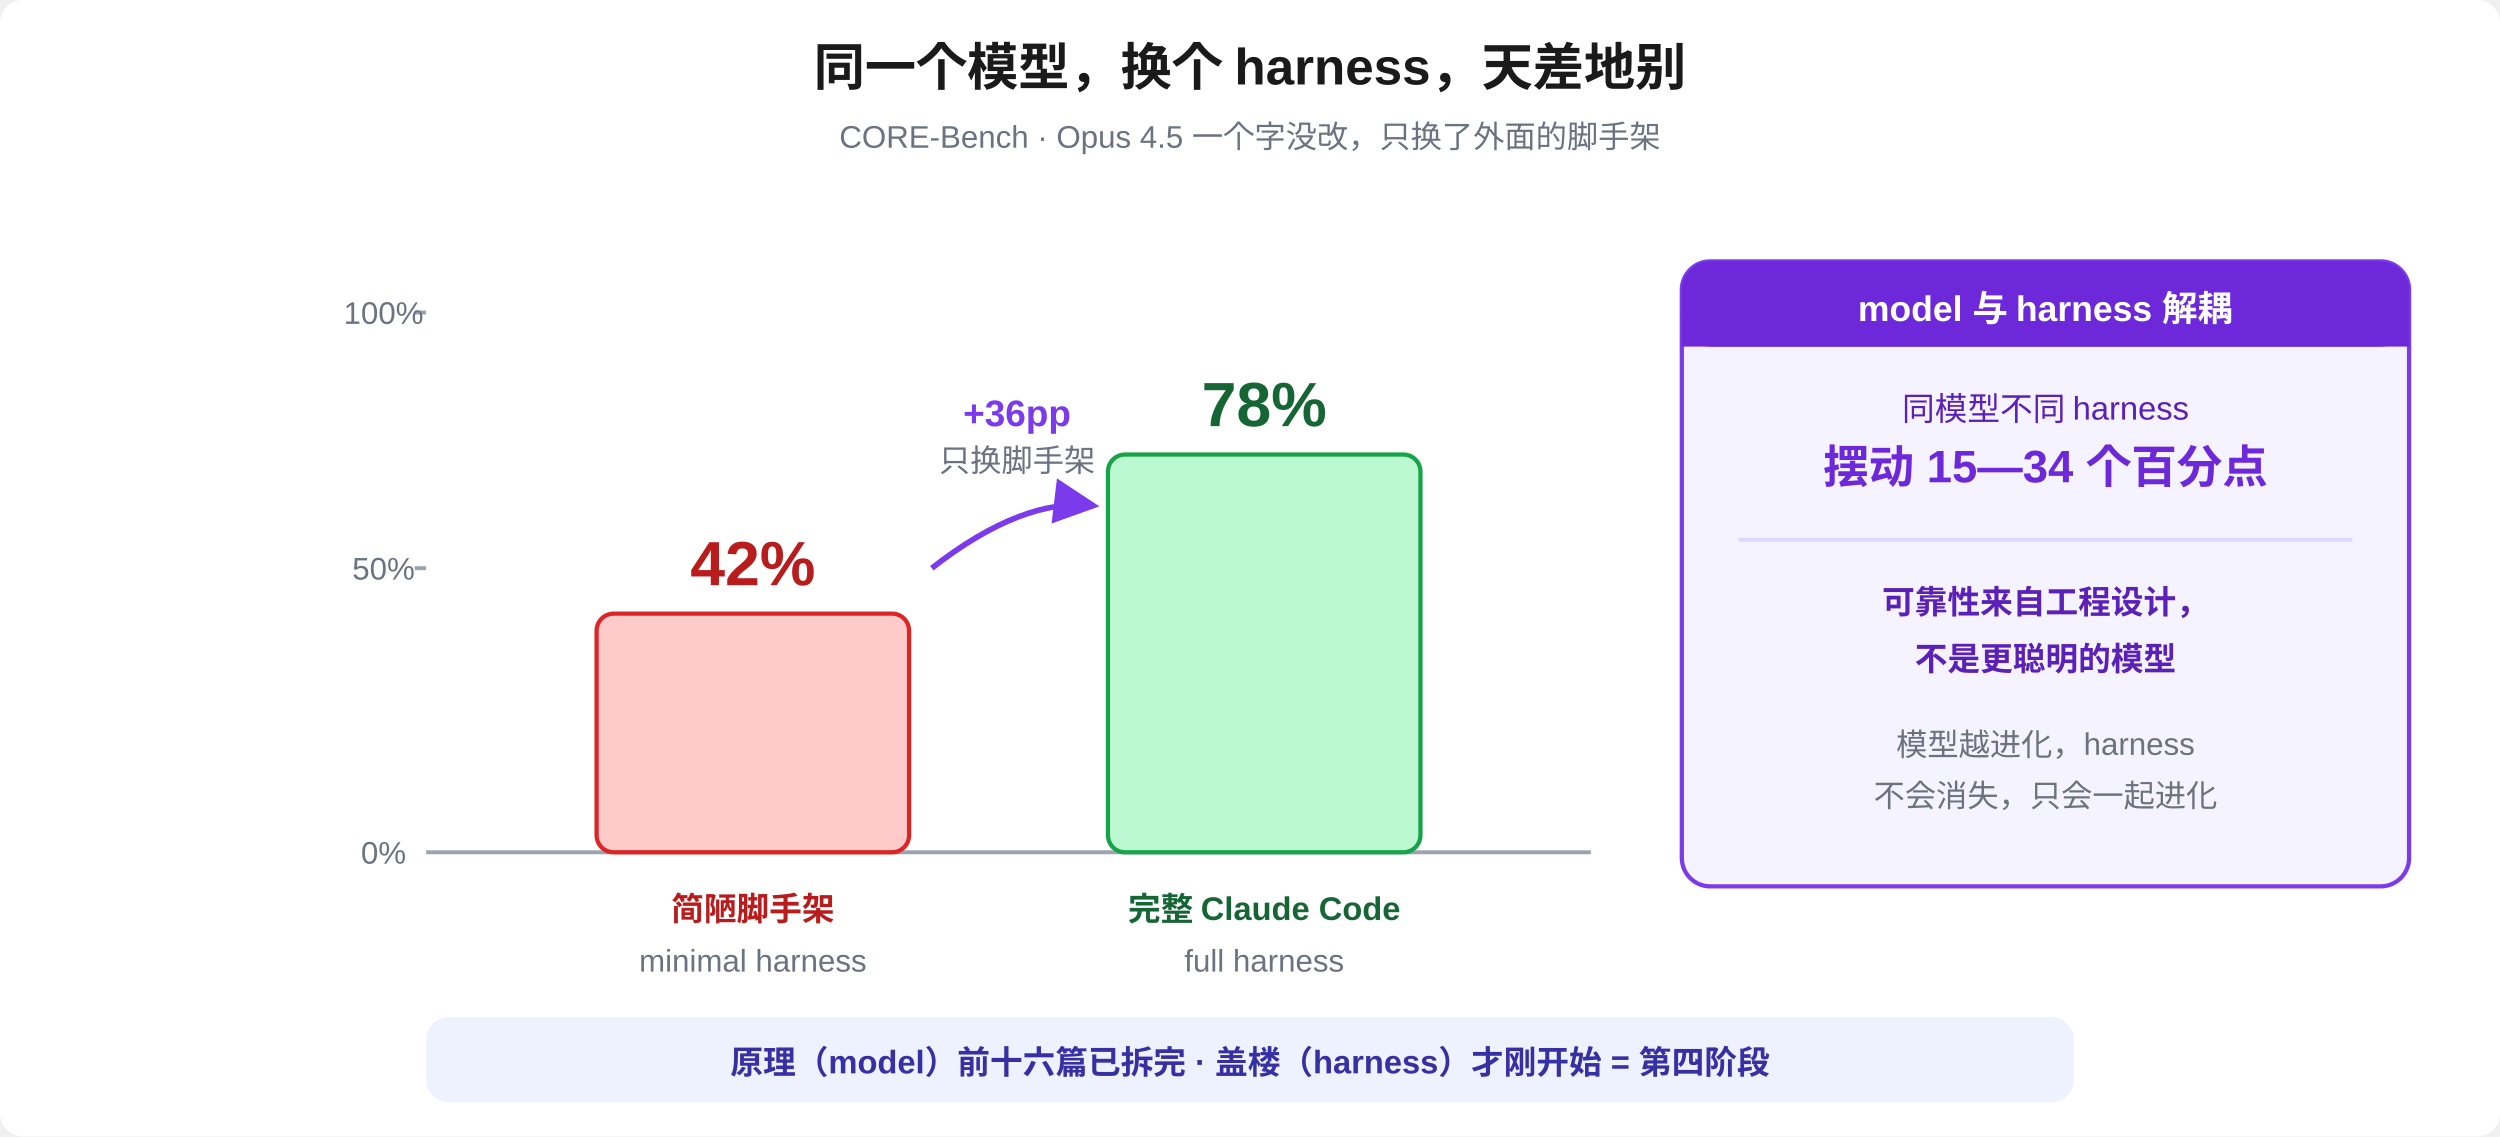
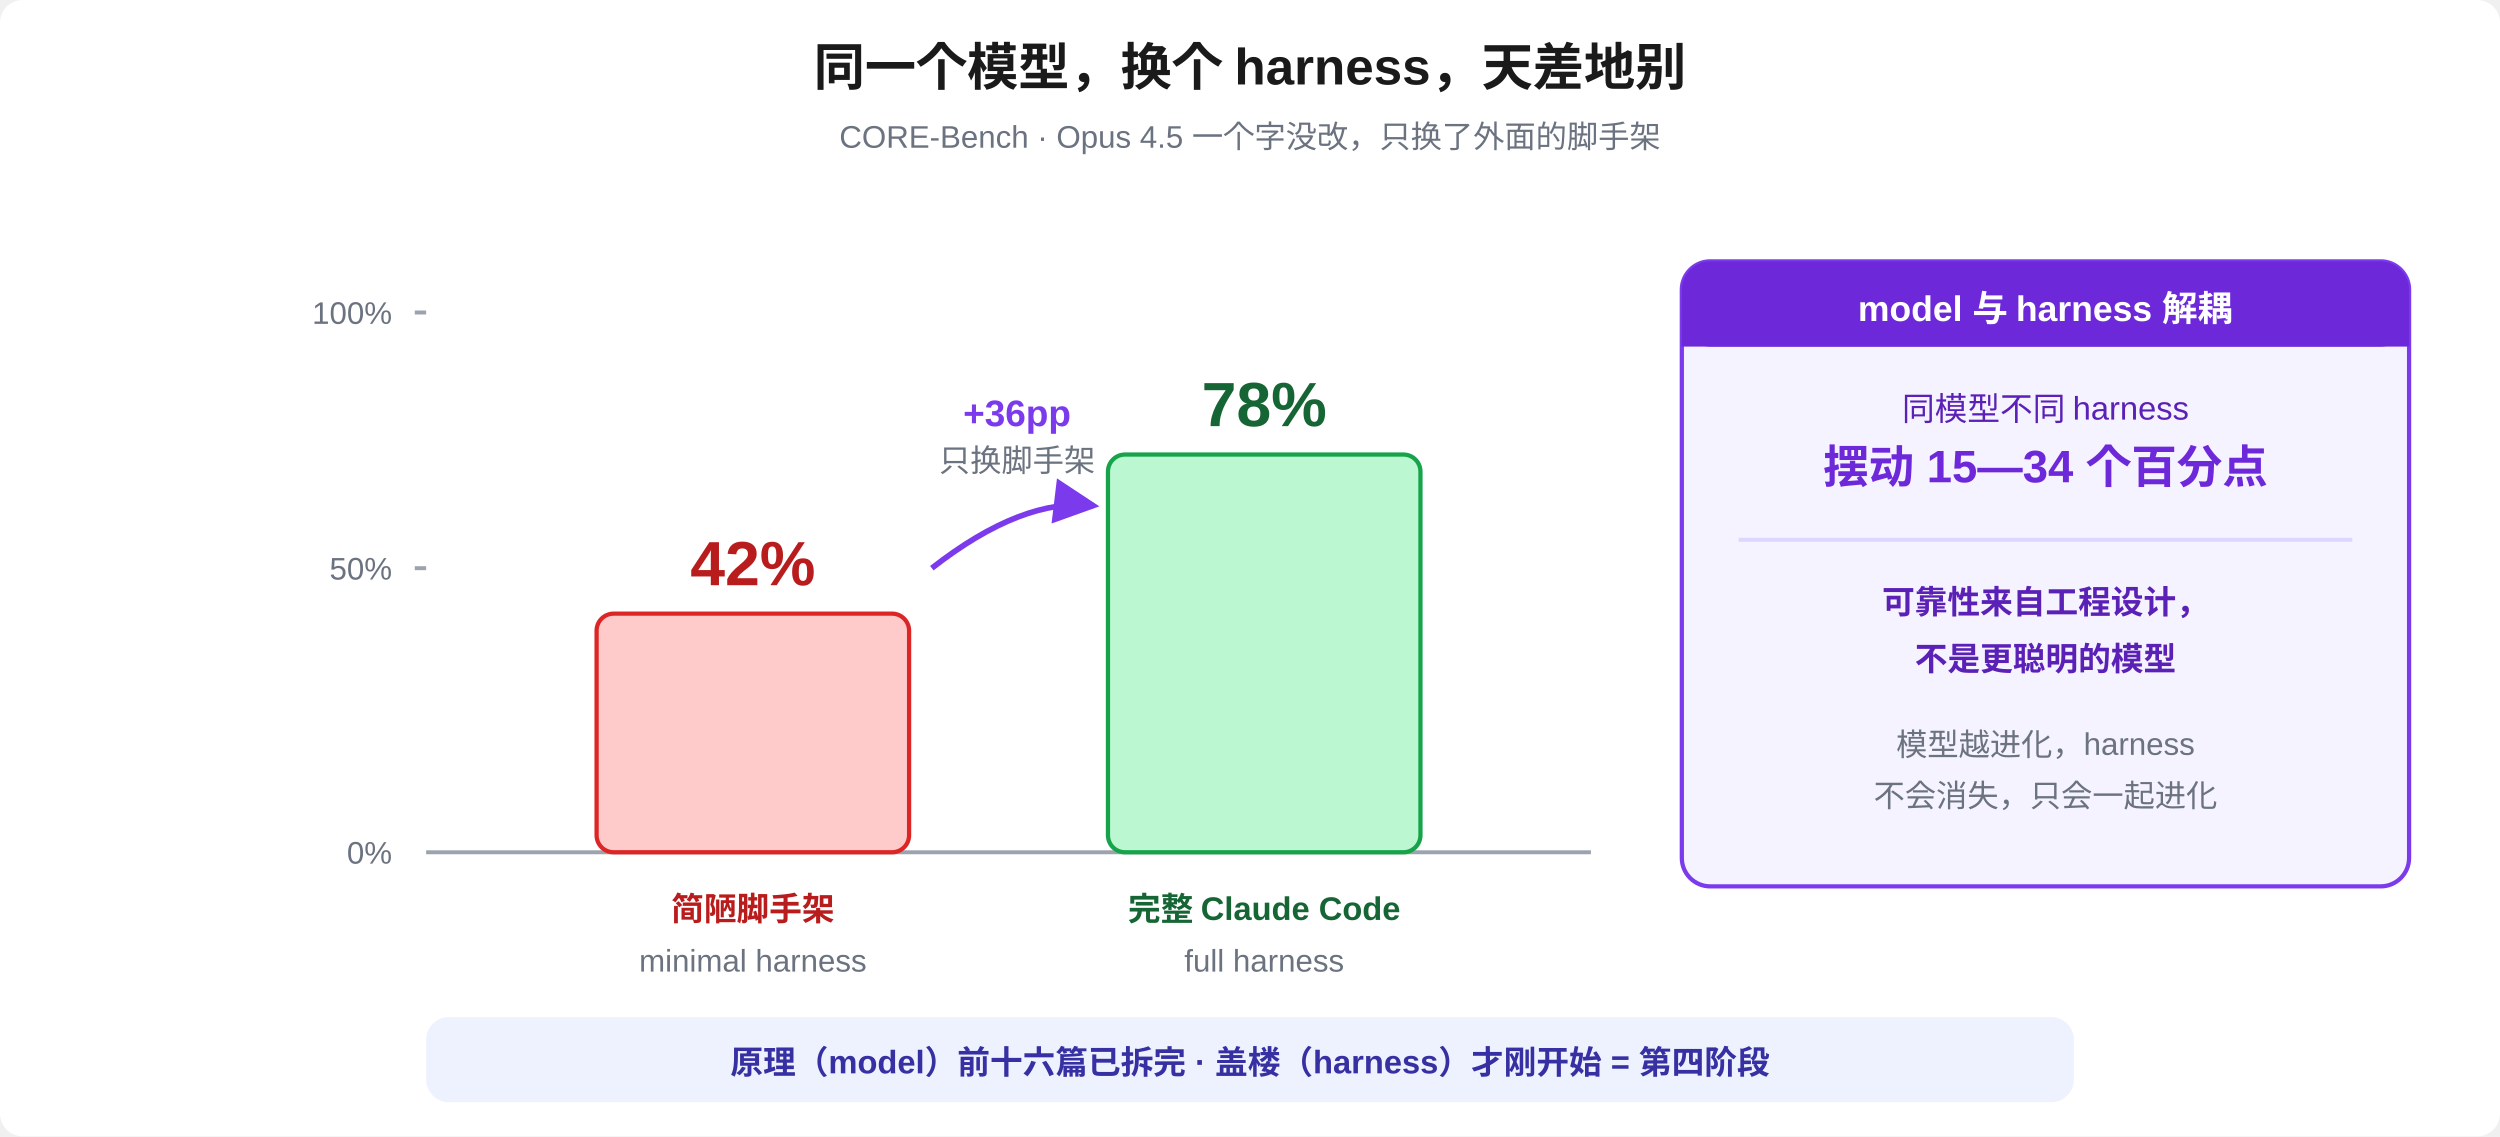
<svg xmlns="http://www.w3.org/2000/svg" viewBox="0 0 880 400" font-family="-apple-system, 'PingFang SC', 'Helvetica Neue', Arial, sans-serif" font-size="13" role="img" aria-labelledby="t d">
  <rect width="100%" height="100%" fill="#ffffff" rx="8" />
  <style>
    .h { font-weight: 700; fill: #1a1a1a; text-anchor: middle; font-size: 18px; }
    .lab { fill: #ffffff; font-weight: 700; font-size: 12.5px; text-anchor: middle; }
    .body { font-size: 11.5px; text-anchor: middle; }
    .sub { fill: #6b7280; font-size: 11px; text-anchor: middle; }
    .big { font-weight: 700; text-anchor: middle; }
  </style>
  <text x="440" y="30" class="h">同一个模型，换个 harness，天差地别</text>
  <text x="440" y="52" class="sub">CORE-Bench · Opus 4.5 一个字没改，只换了外面的脚手架</text>
  <line x1="150" y1="300" x2="560" y2="300" stroke="#9ca3af" stroke-width="1.4" />
-   <text x="135" y="304" class="sub" text-anchor="end">0%</text>
+   <text x="138" y="304" fill="#6b7280" font-size="11" text-anchor="end">0%</text>
  <line x1="146" y1="200" x2="150" y2="200" stroke="#9ca3af" stroke-width="1.4" />
-   <text x="135" y="204" class="sub" text-anchor="end">50%</text>
+   <text x="138" y="204" fill="#6b7280" font-size="11" text-anchor="end">50%</text>
  <line x1="146" y1="110" x2="150" y2="110" stroke="#9ca3af" stroke-width="1.4" />
-   <text x="135" y="114" class="sub" text-anchor="end">100%</text>
+   <text x="138" y="114" fill="#6b7280" font-size="11" text-anchor="end">100%</text>
  <rect x="210" y="216" width="110" height="84" rx="6" fill="#fecaca" stroke="#dc2626" stroke-width="1.5" />
  <text x="265" y="206" class="big" fill="#b91c1c" font-size="22">42%</text>
  <text x="265" y="324" class="body" fill="#b91c1c" font-weight="700">简陋脚手架</text>
  <text x="265" y="342" class="sub" fill="#dc2626">minimal harness</text>
  <rect x="390" y="160" width="110" height="140" rx="6" fill="#bbf7d0" stroke="#16a34a" stroke-width="1.5" />
  <text x="445" y="150" class="big" fill="#166534" font-size="22">78%</text>
  <text x="445" y="324" class="body" fill="#166534" font-weight="700">完整 Claude Code</text>
  <text x="445" y="342" class="sub" fill="#15803d">full harness</text>
  <path d="M328 200 Q360 175 385 178" stroke="#7c3aed" stroke-width="2" fill="none" marker-end="url(#ar)" />
  <defs>
    <marker id="ar" markerWidth="9" markerHeight="9" refX="7" refY="4" orient="auto">
      <path d="M0 0 L8 4 L0 8 z" fill="#7c3aed" />
    </marker>
  </defs>
  <text x="358" y="150" class="big" fill="#7c3aed" font-size="13">+36pp</text>
  <text x="358" y="166" class="sub" fill="#7c3aed">只换脚手架</text>
  <rect x="592" y="92" width="256" height="220" rx="10" fill="#f5f3ff" stroke="#7c3aed" stroke-width="1.5" />
  <rect x="592" y="92" width="256" height="30" rx="10" fill="#6d28d9" />
  <rect x="592" y="108" width="256" height="14" fill="#6d28d9" />
  <text x="720" y="113" class="lab">model 与 harness 解耦</text>
  <text x="720" y="148" class="body" fill="#5b21b6">同模型不同 harness</text>
  <text x="720" y="170" class="big" fill="#6d28d9" font-size="16">摆动 15—34 个百分点</text>
  <line x1="612" y1="190" x2="828" y2="190" stroke="#ddd6fe" stroke-width="1.4" />
  <text x="720" y="216" class="body" fill="#5b21b6" font-weight="700">可靠性来自工程设计，</text>
  <text x="720" y="236" class="body" fill="#5b21b6" font-weight="700">不是更聪明的模型</text>
  <text x="720" y="266" class="sub" fill="#6d28d9">模型越进化，harness</text>
  <text x="720" y="284" class="sub" fill="#6d28d9">不会消失，只会一起进化</text>
  <rect x="150" y="358" width="580" height="30" rx="8" fill="#eef2ff" />
  <text x="440" y="378" class="body" fill="#3730a3" font-weight="700">原理（model）前十六篇已拆完 · 盖楼（harness）才刚开始 = 第四阶段</text>
</svg>
